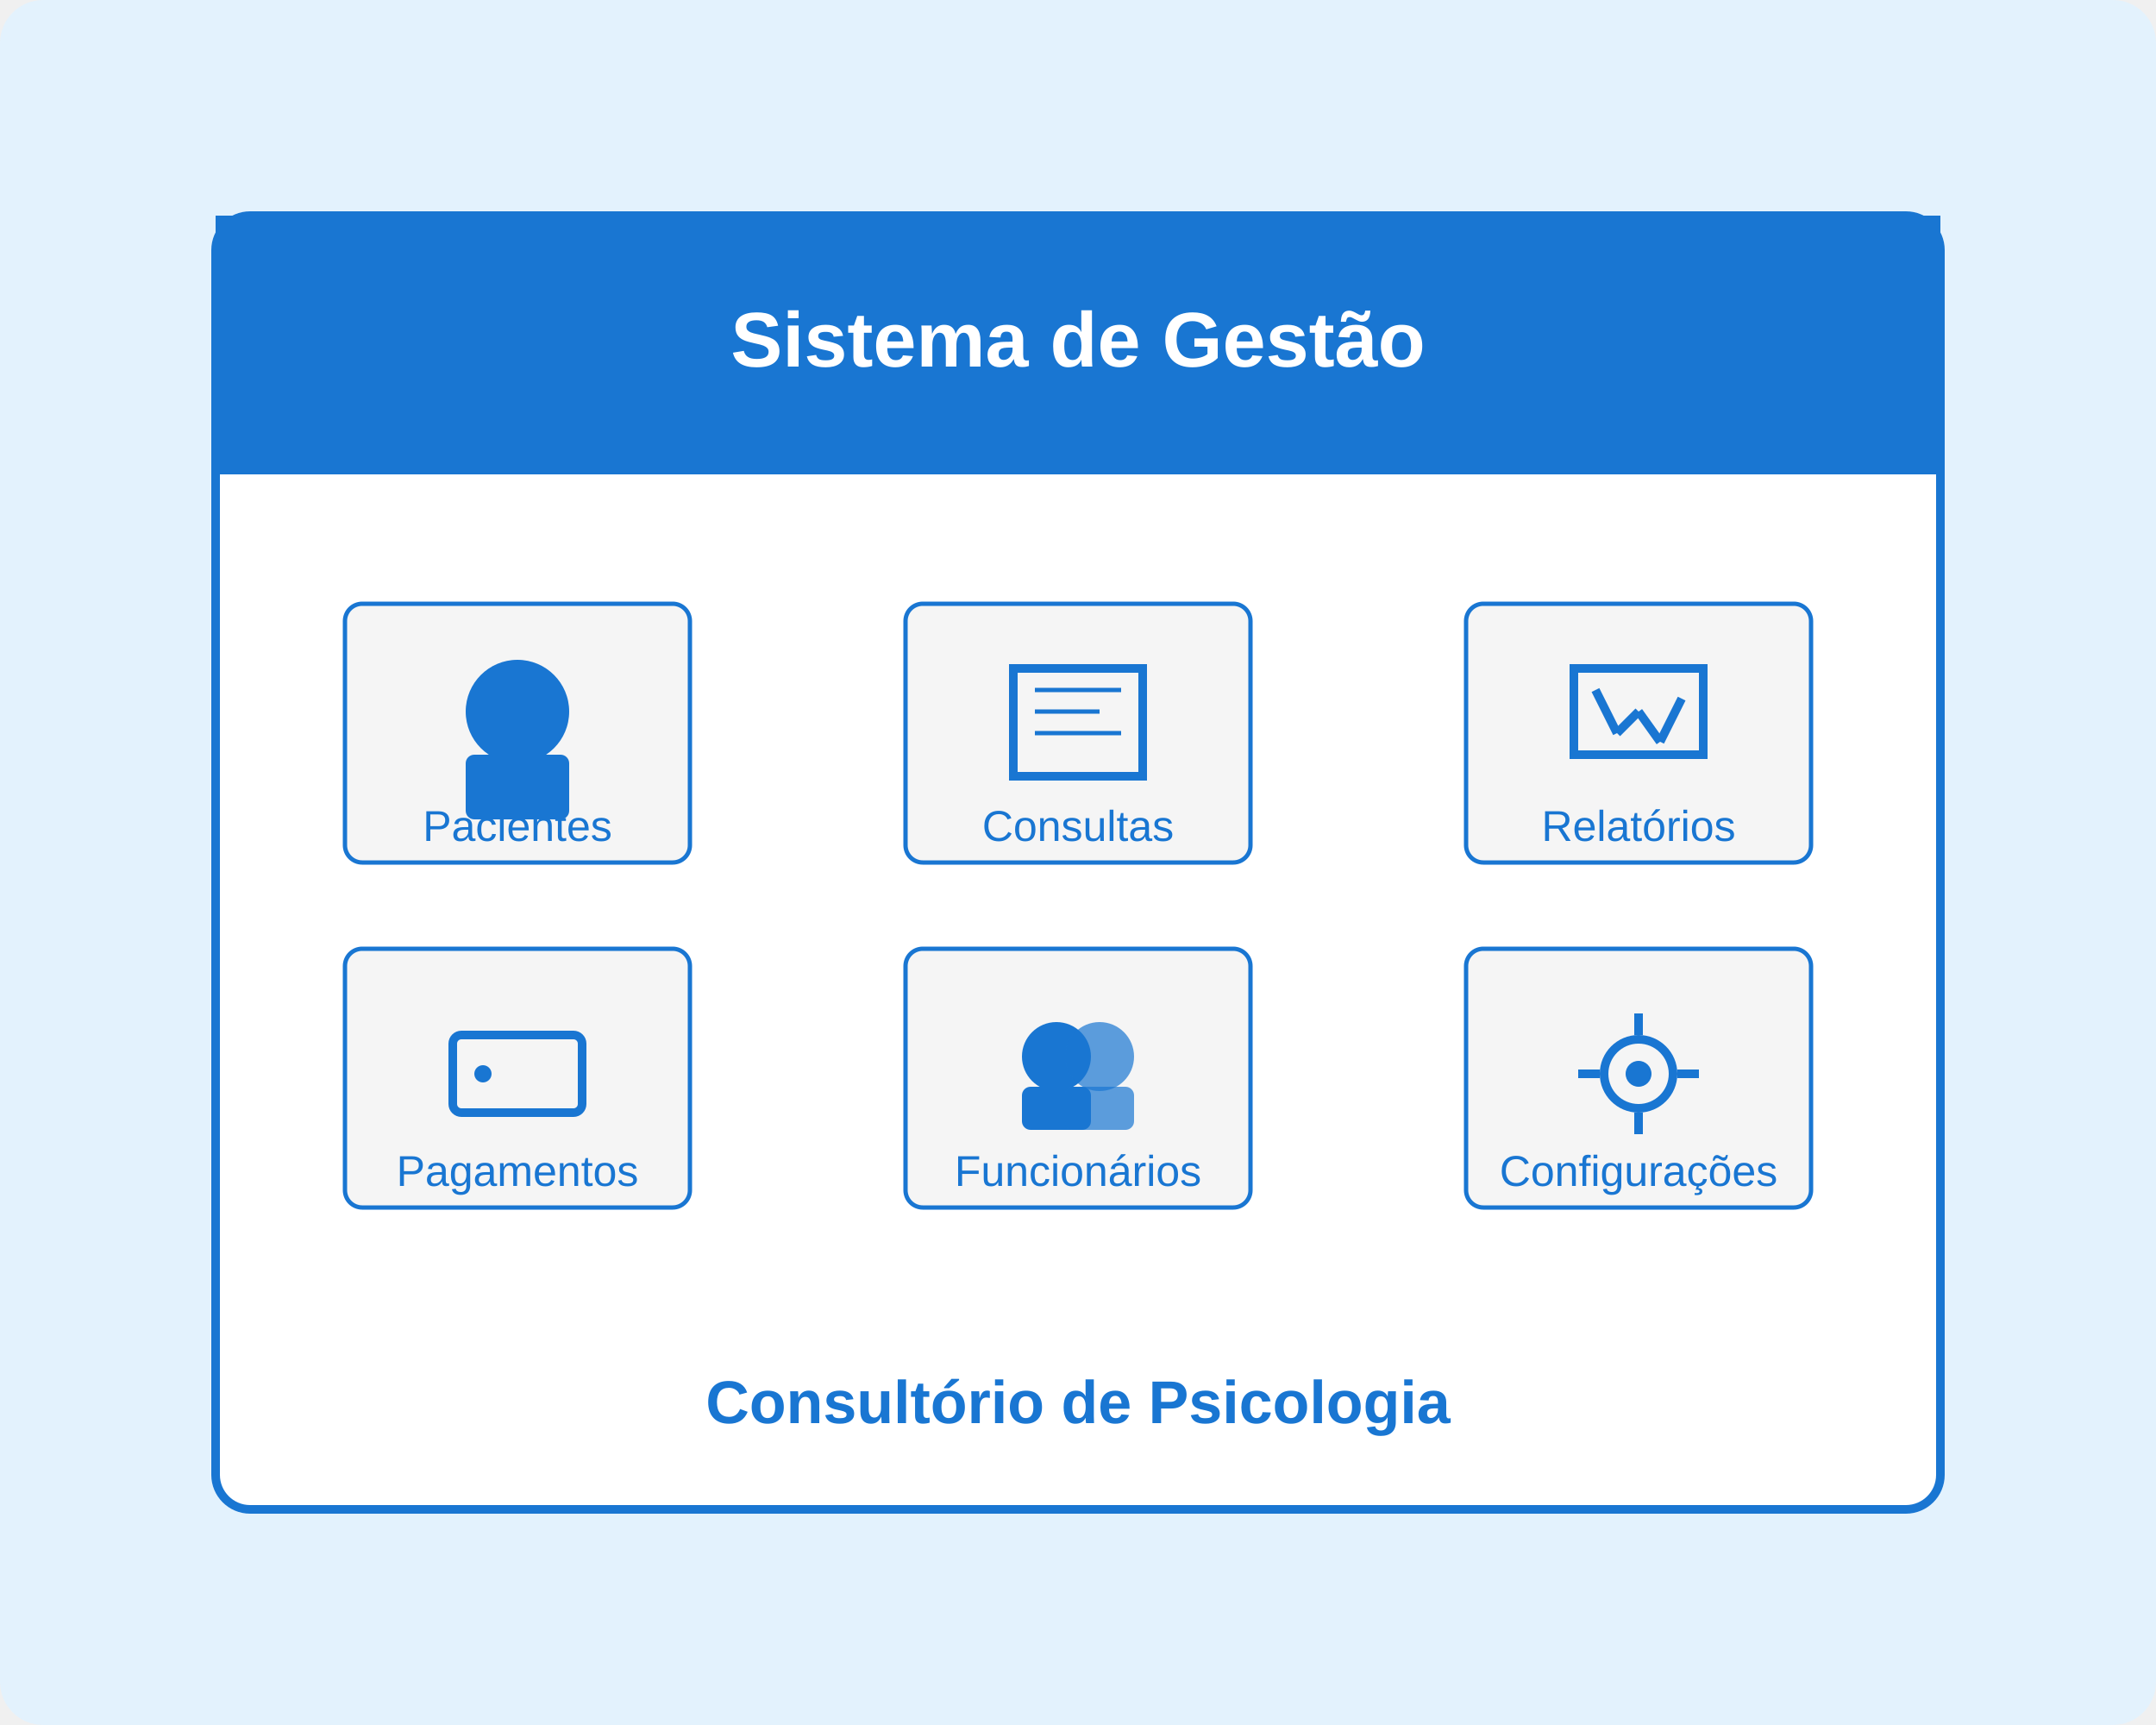
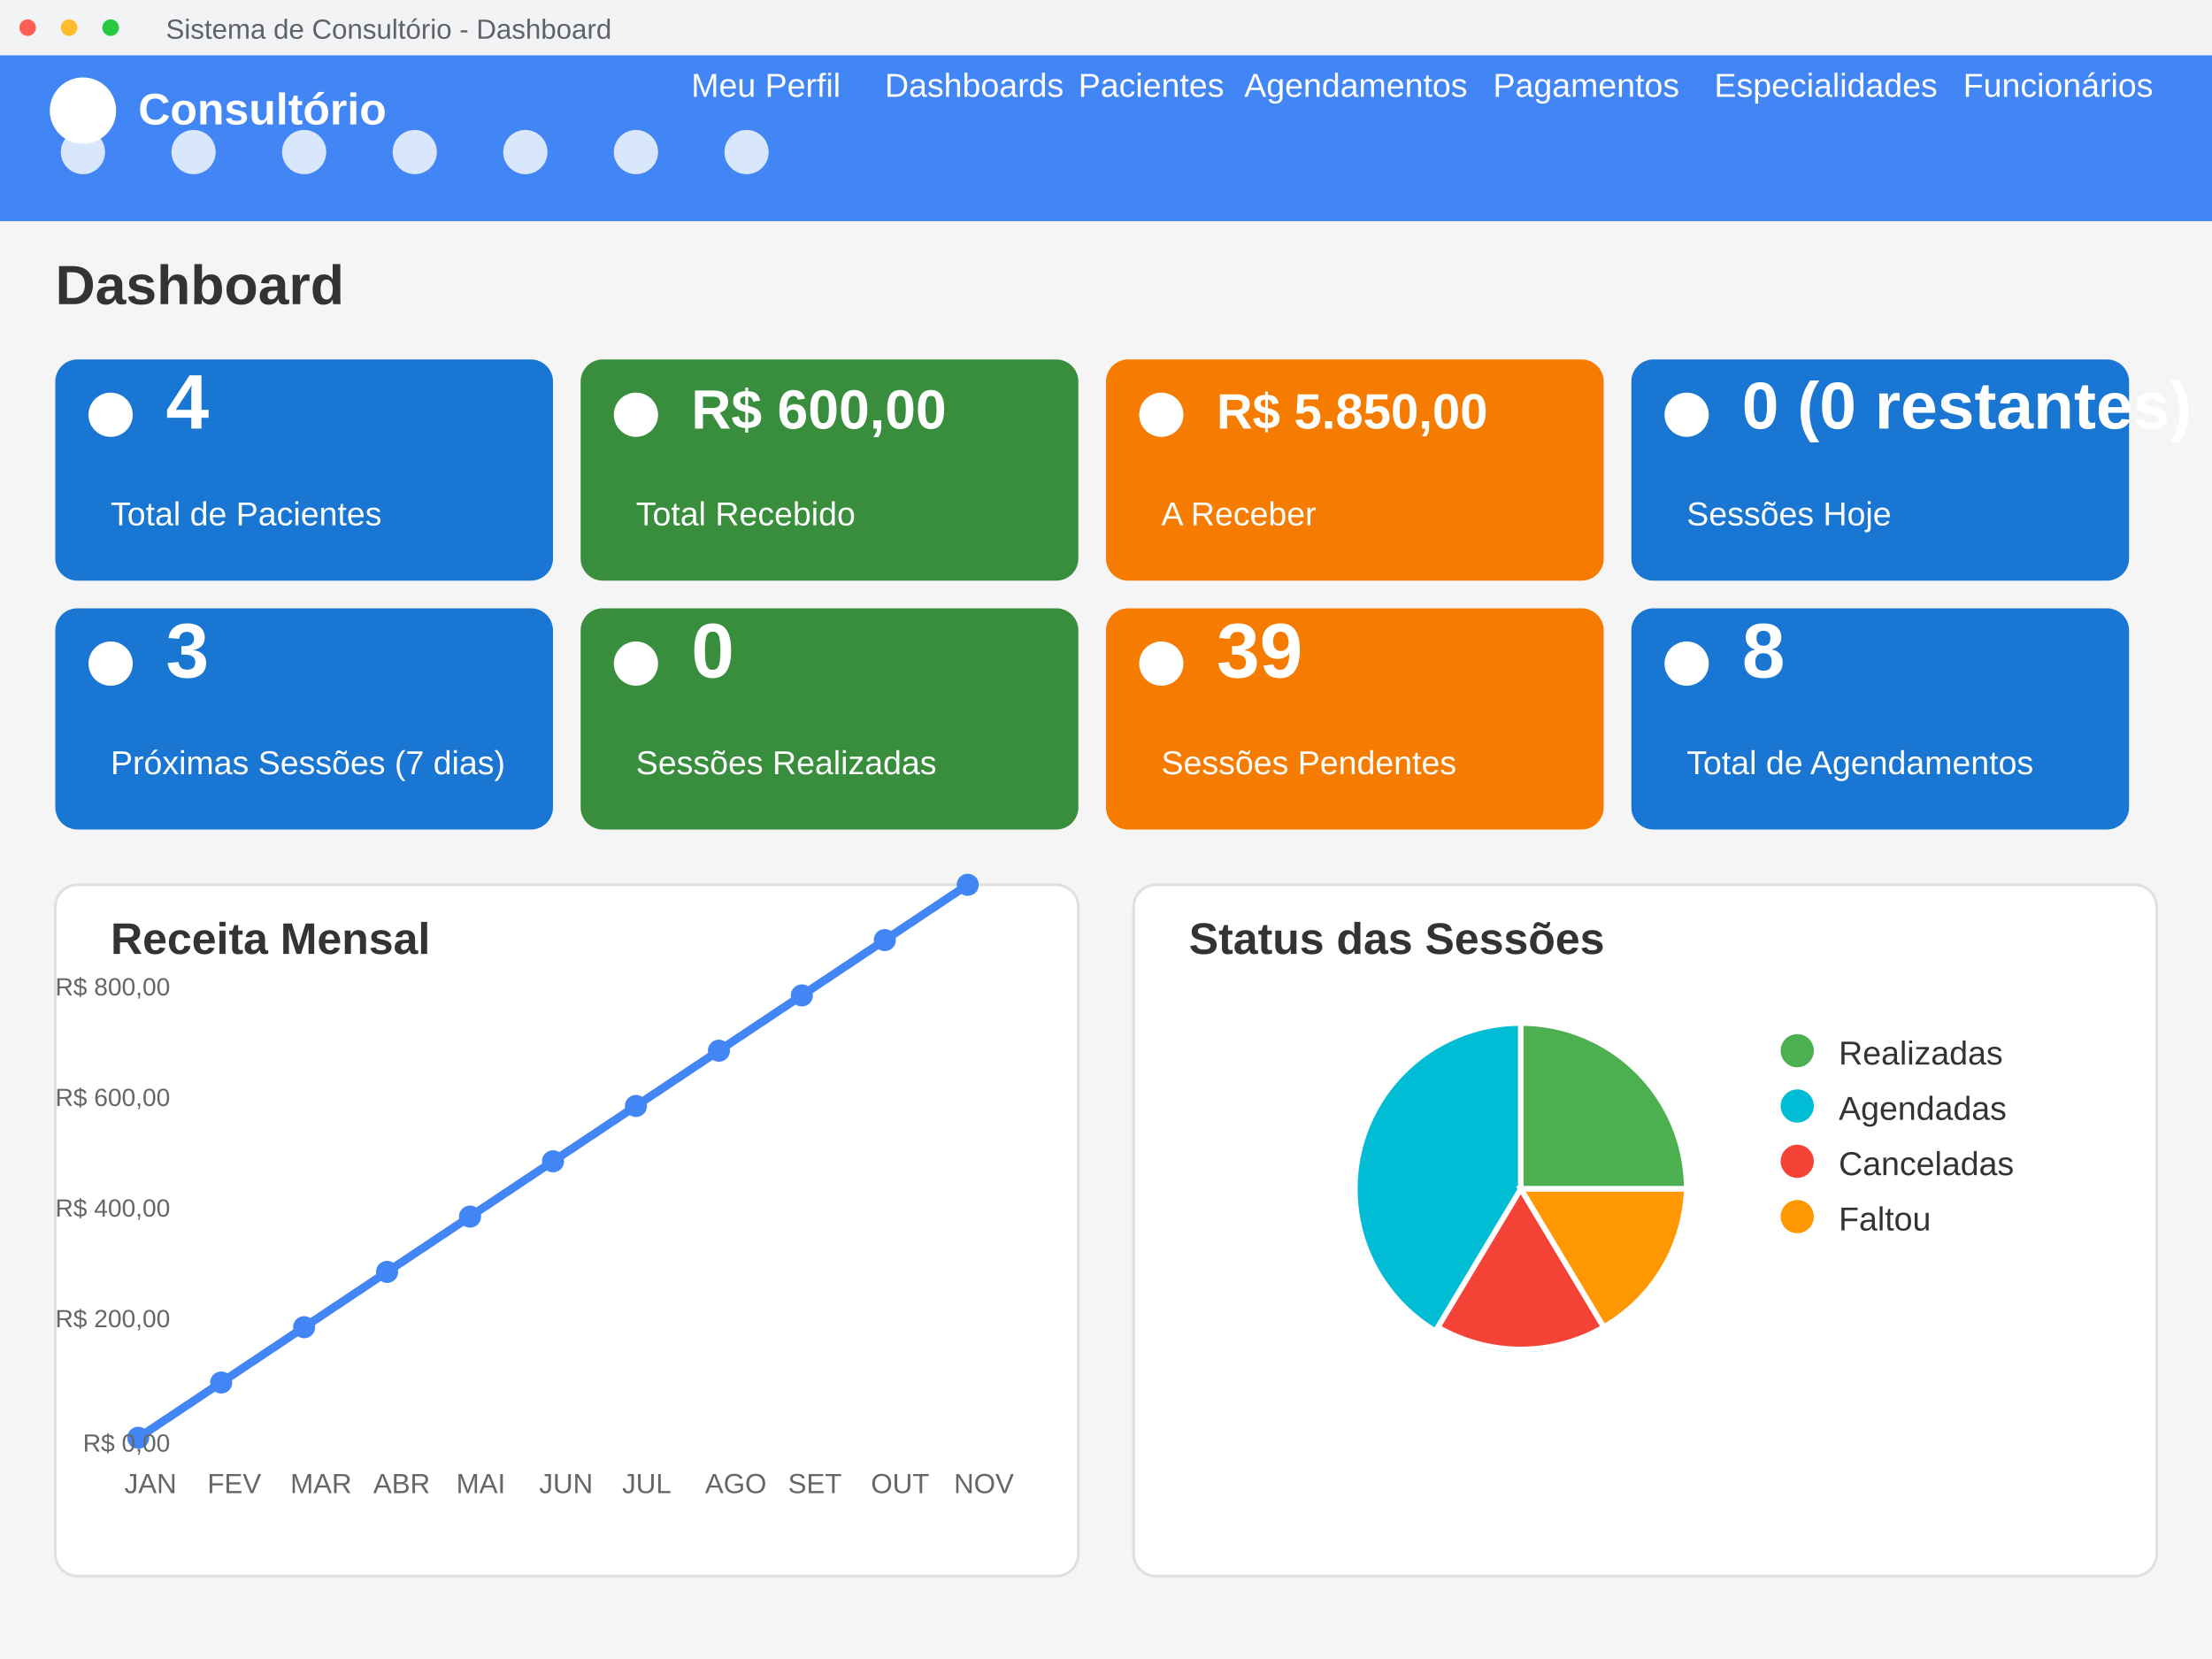
- <svg xmlns="http://www.w3.org/2000/svg" width="500" height="400" viewBox="0 0 500 400">
-   <rect width="500" height="400" fill="#e3f2fd" rx="10" />
-   <rect x="50" y="50" width="400" height="300" fill="#ffffff" rx="8" stroke="#1976d2" stroke-width="2" />
-   <rect x="50" y="50" width="400" height="60" fill="#1976d2" rx="8 8 0 0" />
-   <text x="250" y="85" text-anchor="middle" fill="white" font-family="Arial, sans-serif" font-size="18" font-weight="bold">Sistema de Gestão</text>
-   <g transform="translate(80, 140)">
-     <rect x="0" y="0" width="80" height="60" fill="#f5f5f5" rx="4" stroke="#1976d2" />
-     <circle cx="40" cy="25" r="12" fill="#1976d2" />
-     <rect x="28" y="35" width="24" height="15" fill="#1976d2" rx="2" />
-     <text x="40" y="55" text-anchor="middle" fill="#1976d2" font-family="Arial, sans-serif" font-size="10">Pacientes</text>
-   </g>
-   <g transform="translate(210, 140)">
-     <rect x="0" y="0" width="80" height="60" fill="#f5f5f5" rx="4" stroke="#1976d2" />
-     <rect x="25" y="15" width="30" height="25" fill="none" stroke="#1976d2" stroke-width="2" />
-     <line x1="30" y1="20" x2="50" y2="20" stroke="#1976d2" stroke-width="1" />
-     <line x1="30" y1="25" x2="45" y2="25" stroke="#1976d2" stroke-width="1" />
-     <line x1="30" y1="30" x2="50" y2="30" stroke="#1976d2" stroke-width="1" />
-     <text x="40" y="55" text-anchor="middle" fill="#1976d2" font-family="Arial, sans-serif" font-size="10">Consultas</text>
-   </g>
-   <g transform="translate(340, 140)">
-     <rect x="0" y="0" width="80" height="60" fill="#f5f5f5" rx="4" stroke="#1976d2" />
-     <rect x="25" y="15" width="30" height="20" fill="none" stroke="#1976d2" stroke-width="2" />
-     <line x1="30" y1="20" x2="35" y2="30" stroke="#1976d2" stroke-width="2" />
-     <line x1="35" y1="30" x2="40" y2="25" stroke="#1976d2" stroke-width="2" />
-     <line x1="40" y1="25" x2="45" y2="32" stroke="#1976d2" stroke-width="2" />
-     <line x1="45" y1="32" x2="50" y2="22" stroke="#1976d2" stroke-width="2" />
-     <text x="40" y="55" text-anchor="middle" fill="#1976d2" font-family="Arial, sans-serif" font-size="10">Relatórios</text>
-   </g>
-   <g transform="translate(80, 220)">
-     <rect x="0" y="0" width="80" height="60" fill="#f5f5f5" rx="4" stroke="#1976d2" />
-     <rect x="25" y="20" width="30" height="18" fill="none" stroke="#1976d2" stroke-width="2" rx="2" />
-     <circle cx="32" cy="29" r="2" fill="#1976d2" />
-     <text x="40" y="55" text-anchor="middle" fill="#1976d2" font-family="Arial, sans-serif" font-size="10">Pagamentos</text>
-   </g>
-   <g transform="translate(210, 220)">
-     <rect x="0" y="0" width="80" height="60" fill="#f5f5f5" rx="4" stroke="#1976d2" />
-     <circle cx="35" cy="25" r="8" fill="#1976d2" />
-     <circle cx="45" cy="25" r="8" fill="#1976d2" opacity="0.7" />
-     <rect x="27" y="32" width="16" height="10" fill="#1976d2" rx="2" />
-     <rect x="37" y="32" width="16" height="10" fill="#1976d2" rx="2" opacity="0.7" />
-     <text x="40" y="55" text-anchor="middle" fill="#1976d2" font-family="Arial, sans-serif" font-size="10">Funcionários</text>
-   </g>
-   <g transform="translate(340, 220)">
-     <rect x="0" y="0" width="80" height="60" fill="#f5f5f5" rx="4" stroke="#1976d2" />
-     <circle cx="40" cy="29" r="8" fill="none" stroke="#1976d2" stroke-width="2" />
-     <circle cx="40" cy="29" r="3" fill="#1976d2" />
-     <line x1="40" y1="15" x2="40" y2="20" stroke="#1976d2" stroke-width="2" />
-     <line x1="40" y1="38" x2="40" y2="43" stroke="#1976d2" stroke-width="2" />
-     <line x1="26" y1="29" x2="31" y2="29" stroke="#1976d2" stroke-width="2" />
-     <line x1="49" y1="29" x2="54" y2="29" stroke="#1976d2" stroke-width="2" />
-     <text x="40" y="55" text-anchor="middle" fill="#1976d2" font-family="Arial, sans-serif" font-size="10">Configurações</text>
-   </g>
-   <text x="250" y="330" text-anchor="middle" fill="#1976d2" font-family="Arial, sans-serif" font-size="14" font-weight="bold">Consultório de Psicologia</text>
+ <svg xmlns="http://www.w3.org/2000/svg" width="800" height="600" viewBox="0 0 800 600">
+   <rect width="800" height="600" fill="#f5f5f5" />
+   <rect x="0" y="0" width="800" height="80" fill="#4285f4" />
+   <circle cx="30" cy="40" r="12" fill="white" />
+   <text x="50" y="45" font-family="Arial, sans-serif" font-size="16" font-weight="bold" fill="white">Consultório</text>
+   <text x="250" y="35" font-family="Arial, sans-serif" font-size="12" fill="white">Meu Perfil</text>
+   <text x="320" y="35" font-family="Arial, sans-serif" font-size="12" fill="white">Dashboards</text>
+   <text x="390" y="35" font-family="Arial, sans-serif" font-size="12" fill="white">Pacientes</text>
+   <text x="450" y="35" font-family="Arial, sans-serif" font-size="12" fill="white">Agendamentos</text>
+   <text x="540" y="35" font-family="Arial, sans-serif" font-size="12" fill="white">Pagamentos</text>
+   <text x="620" y="35" font-family="Arial, sans-serif" font-size="12" fill="white">Especialidades</text>
+   <text x="710" y="35" font-family="Arial, sans-serif" font-size="12" fill="white">Funcionários</text>
+   <circle cx="30" cy="55" r="8" fill="white" fill-opacity="0.8" />
+   <circle cx="70" cy="55" r="8" fill="white" fill-opacity="0.8" />
+   <circle cx="110" cy="55" r="8" fill="white" fill-opacity="0.8" />
+   <circle cx="150" cy="55" r="8" fill="white" fill-opacity="0.8" />
+   <circle cx="190" cy="55" r="8" fill="white" fill-opacity="0.8" />
+   <circle cx="230" cy="55" r="8" fill="white" fill-opacity="0.8" />
+   <circle cx="270" cy="55" r="8" fill="white" fill-opacity="0.8" />
+   <text x="20" y="110" font-family="Arial, sans-serif" font-size="20" font-weight="bold" fill="#333">Dashboard</text>
+   <rect x="20" y="130" width="180" height="80" rx="8" fill="#1976d2" />
+   <circle cx="40" cy="150" r="8" fill="white" />
+   <text x="60" y="155" font-family="Arial, sans-serif" font-size="28" font-weight="bold" fill="white">4</text>
+   <text x="40" y="190" font-family="Arial, sans-serif" font-size="12" fill="white">Total de Pacientes</text>
+   <rect x="210" y="130" width="180" height="80" rx="8" fill="#388e3c" />
+   <circle cx="230" cy="150" r="8" fill="white" />
+   <text x="250" y="155" font-family="Arial, sans-serif" font-size="20" font-weight="bold" fill="white">R$ 600,00</text>
+   <text x="230" y="190" font-family="Arial, sans-serif" font-size="12" fill="white">Total Recebido</text>
+   <rect x="400" y="130" width="180" height="80" rx="8" fill="#f57c00" />
+   <circle cx="420" cy="150" r="8" fill="white" />
+   <text x="440" y="155" font-family="Arial, sans-serif" font-size="18" font-weight="bold" fill="white">R$ 5.850,00</text>
+   <text x="420" y="190" font-family="Arial, sans-serif" font-size="12" fill="white">A Receber</text>
+   <rect x="590" y="130" width="180" height="80" rx="8" fill="#1976d2" />
+   <circle cx="610" cy="150" r="8" fill="white" />
+   <text x="630" y="155" font-family="Arial, sans-serif" font-size="24" font-weight="bold" fill="white">0 (0 restantes)</text>
+   <text x="610" y="190" font-family="Arial, sans-serif" font-size="12" fill="white">Sessões Hoje</text>
+   <rect x="20" y="220" width="180" height="80" rx="8" fill="#1976d2" />
+   <circle cx="40" cy="240" r="8" fill="white" />
+   <text x="60" y="245" font-family="Arial, sans-serif" font-size="28" font-weight="bold" fill="white">3</text>
+   <text x="40" y="280" font-family="Arial, sans-serif" font-size="12" fill="white">Próximas Sessões (7 dias)</text>
+   <rect x="210" y="220" width="180" height="80" rx="8" fill="#388e3c" />
+   <circle cx="230" cy="240" r="8" fill="white" />
+   <text x="250" y="245" font-family="Arial, sans-serif" font-size="28" font-weight="bold" fill="white">0</text>
+   <text x="230" y="280" font-family="Arial, sans-serif" font-size="12" fill="white">Sessões Realizadas</text>
+   <rect x="400" y="220" width="180" height="80" rx="8" fill="#f57c00" />
+   <circle cx="420" cy="240" r="8" fill="white" />
+   <text x="440" y="245" font-family="Arial, sans-serif" font-size="28" font-weight="bold" fill="white">39</text>
+   <text x="420" y="280" font-family="Arial, sans-serif" font-size="12" fill="white">Sessões Pendentes</text>
+   <rect x="590" y="220" width="180" height="80" rx="8" fill="#1976d2" />
+   <circle cx="610" cy="240" r="8" fill="white" />
+   <text x="630" y="245" font-family="Arial, sans-serif" font-size="28" font-weight="bold" fill="white">8</text>
+   <text x="610" y="280" font-family="Arial, sans-serif" font-size="12" fill="white">Total de Agendamentos</text>
+   <rect x="20" y="320" width="370" height="250" rx="8" fill="white" stroke="#e0e0e0" stroke-width="1" />
+   <text x="40" y="345" font-family="Arial, sans-serif" font-size="16" font-weight="bold" fill="#333">Receita Mensal</text>
+   <polyline points="50,520 80,500 110,480 140,460 170,440 200,420 230,400 260,380 290,360 320,340 350,320" fill="none" stroke="#4285f4" stroke-width="3" />
+   <circle cx="50" cy="520" r="4" fill="#4285f4" />
+   <circle cx="80" cy="500" r="4" fill="#4285f4" />
+   <circle cx="110" cy="480" r="4" fill="#4285f4" />
+   <circle cx="140" cy="460" r="4" fill="#4285f4" />
+   <circle cx="170" cy="440" r="4" fill="#4285f4" />
+   <circle cx="200" cy="420" r="4" fill="#4285f4" />
+   <circle cx="230" cy="400" r="4" fill="#4285f4" />
+   <circle cx="260" cy="380" r="4" fill="#4285f4" />
+   <circle cx="290" cy="360" r="4" fill="#4285f4" />
+   <circle cx="320" cy="340" r="4" fill="#4285f4" />
+   <circle cx="350" cy="320" r="4" fill="#4285f4" />
+   <text x="45" y="540" font-family="Arial, sans-serif" font-size="10" fill="#666">JAN</text>
+   <text x="75" y="540" font-family="Arial, sans-serif" font-size="10" fill="#666">FEV</text>
+   <text x="105" y="540" font-family="Arial, sans-serif" font-size="10" fill="#666">MAR</text>
+   <text x="135" y="540" font-family="Arial, sans-serif" font-size="10" fill="#666">ABR</text>
+   <text x="165" y="540" font-family="Arial, sans-serif" font-size="10" fill="#666">MAI</text>
+   <text x="195" y="540" font-family="Arial, sans-serif" font-size="10" fill="#666">JUN</text>
+   <text x="225" y="540" font-family="Arial, sans-serif" font-size="10" fill="#666">JUL</text>
+   <text x="255" y="540" font-family="Arial, sans-serif" font-size="10" fill="#666">AGO</text>
+   <text x="285" y="540" font-family="Arial, sans-serif" font-size="10" fill="#666">SET</text>
+   <text x="315" y="540" font-family="Arial, sans-serif" font-size="10" fill="#666">OUT</text>
+   <text x="345" y="540" font-family="Arial, sans-serif" font-size="10" fill="#666">NOV</text>
+   <text x="30" y="525" font-family="Arial, sans-serif" font-size="9" fill="#666">R$ 0,00</text>
+   <text x="20" y="480" font-family="Arial, sans-serif" font-size="9" fill="#666">R$ 200,00</text>
+   <text x="20" y="440" font-family="Arial, sans-serif" font-size="9" fill="#666">R$ 400,00</text>
+   <text x="20" y="400" font-family="Arial, sans-serif" font-size="9" fill="#666">R$ 600,00</text>
+   <text x="20" y="360" font-family="Arial, sans-serif" font-size="9" fill="#666">R$ 800,00</text>
+   <rect x="410" y="320" width="370" height="250" rx="8" fill="white" stroke="#e0e0e0" stroke-width="1" />
+   <text x="430" y="345" font-family="Arial, sans-serif" font-size="16" font-weight="bold" fill="#333">Status das Sessões</text>
+   <circle cx="550" cy="430" r="60" fill="#00bcd4" stroke="white" stroke-width="2" />
+   <path d="M 550 430 L 550 370 A 60 60 0 0 1 610 430 Z" fill="#4caf50" stroke="white" stroke-width="2" />
+   <path d="M 550 430 L 610 430 A 60 60 0 0 1 580 480 Z" fill="#ff9800" stroke="white" stroke-width="2" />
+   <path d="M 550 430 L 580 480 A 60 60 0 0 1 520 480 Z" fill="#f44336" stroke="white" stroke-width="2" />
+   <circle cx="650" cy="380" r="6" fill="#4caf50" />
+   <text x="665" y="385" font-family="Arial, sans-serif" font-size="12" fill="#333">Realizadas</text>
+   <circle cx="650" cy="400" r="6" fill="#00bcd4" />
+   <text x="665" y="405" font-family="Arial, sans-serif" font-size="12" fill="#333">Agendadas</text>
+   <circle cx="650" cy="420" r="6" fill="#f44336" />
+   <text x="665" y="425" font-family="Arial, sans-serif" font-size="12" fill="#333">Canceladas</text>
+   <circle cx="650" cy="440" r="6" fill="#ff9800" />
+   <text x="665" y="445" font-family="Arial, sans-serif" font-size="12" fill="#333">Faltou</text>
+   <rect x="0" y="0" width="800" height="20" fill="#f1f3f4" />
+   <circle cx="10" cy="10" r="3" fill="#ff5f56" />
+   <circle cx="25" cy="10" r="3" fill="#ffbd2e" />
+   <circle cx="40" cy="10" r="3" fill="#27ca3f" />
+   <text x="60" y="14" font-family="Arial, sans-serif" font-size="10" fill="#5f6368">Sistema de Consultório - Dashboard</text>
</svg>
